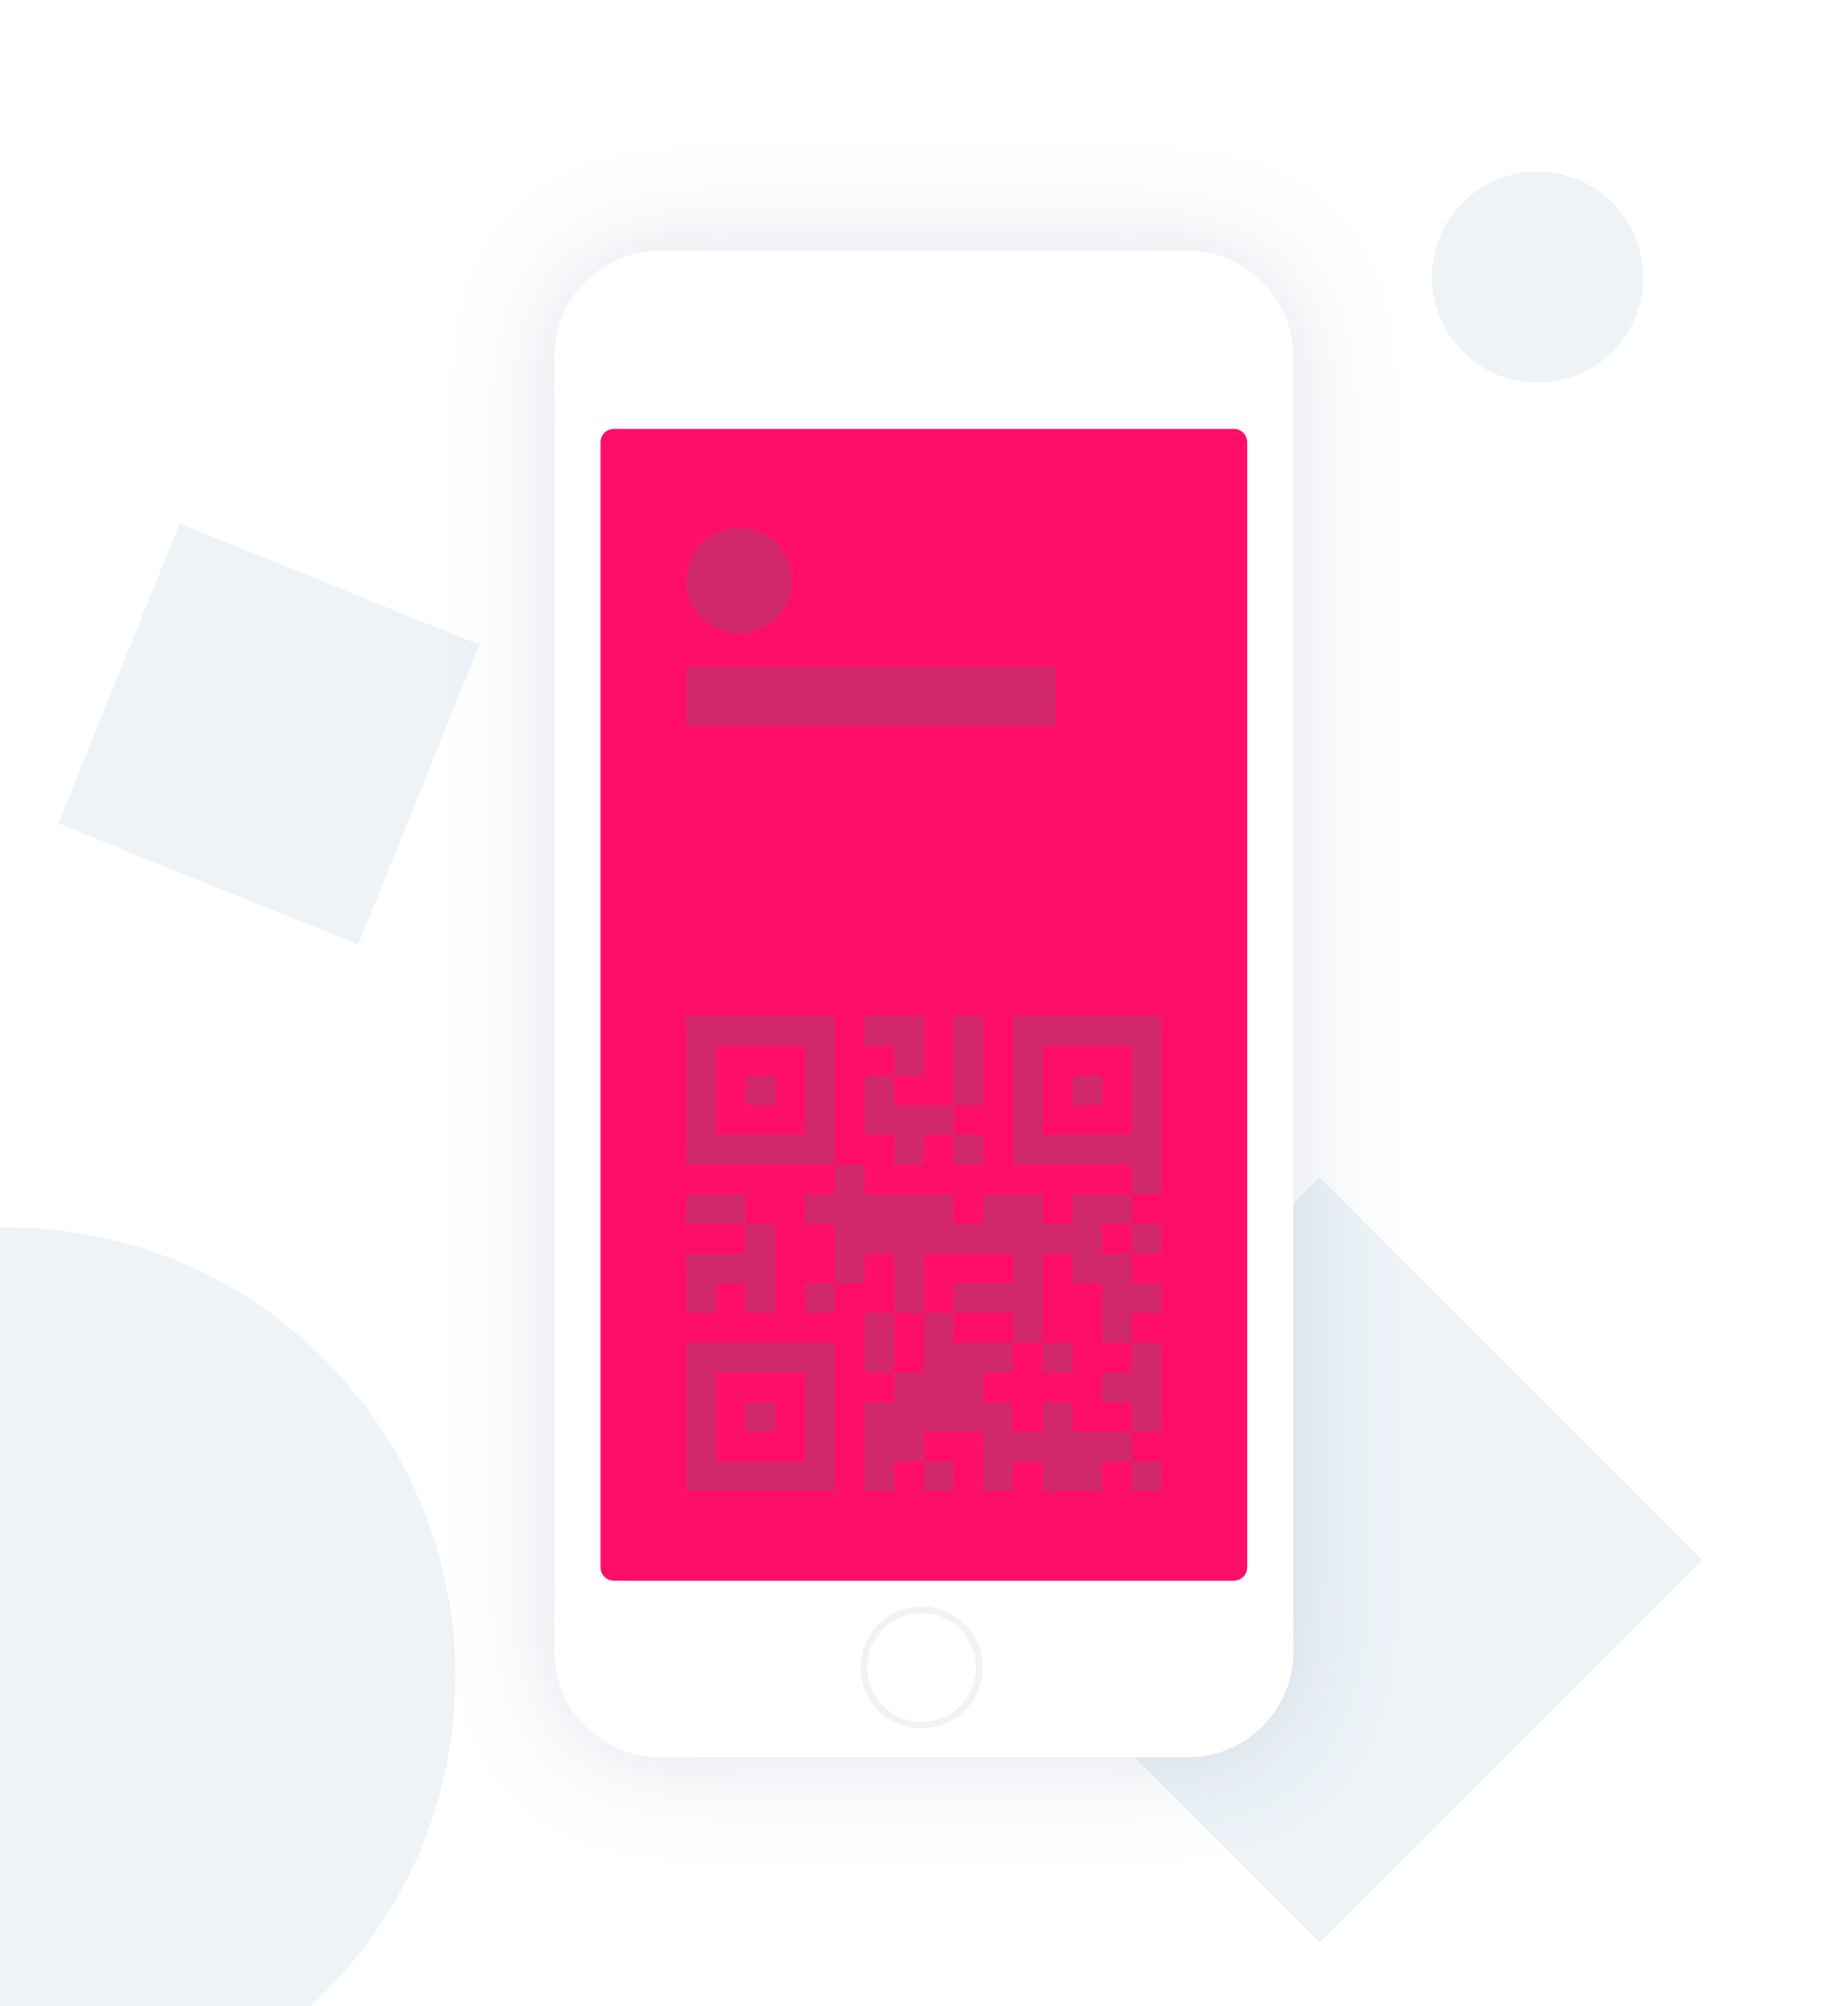
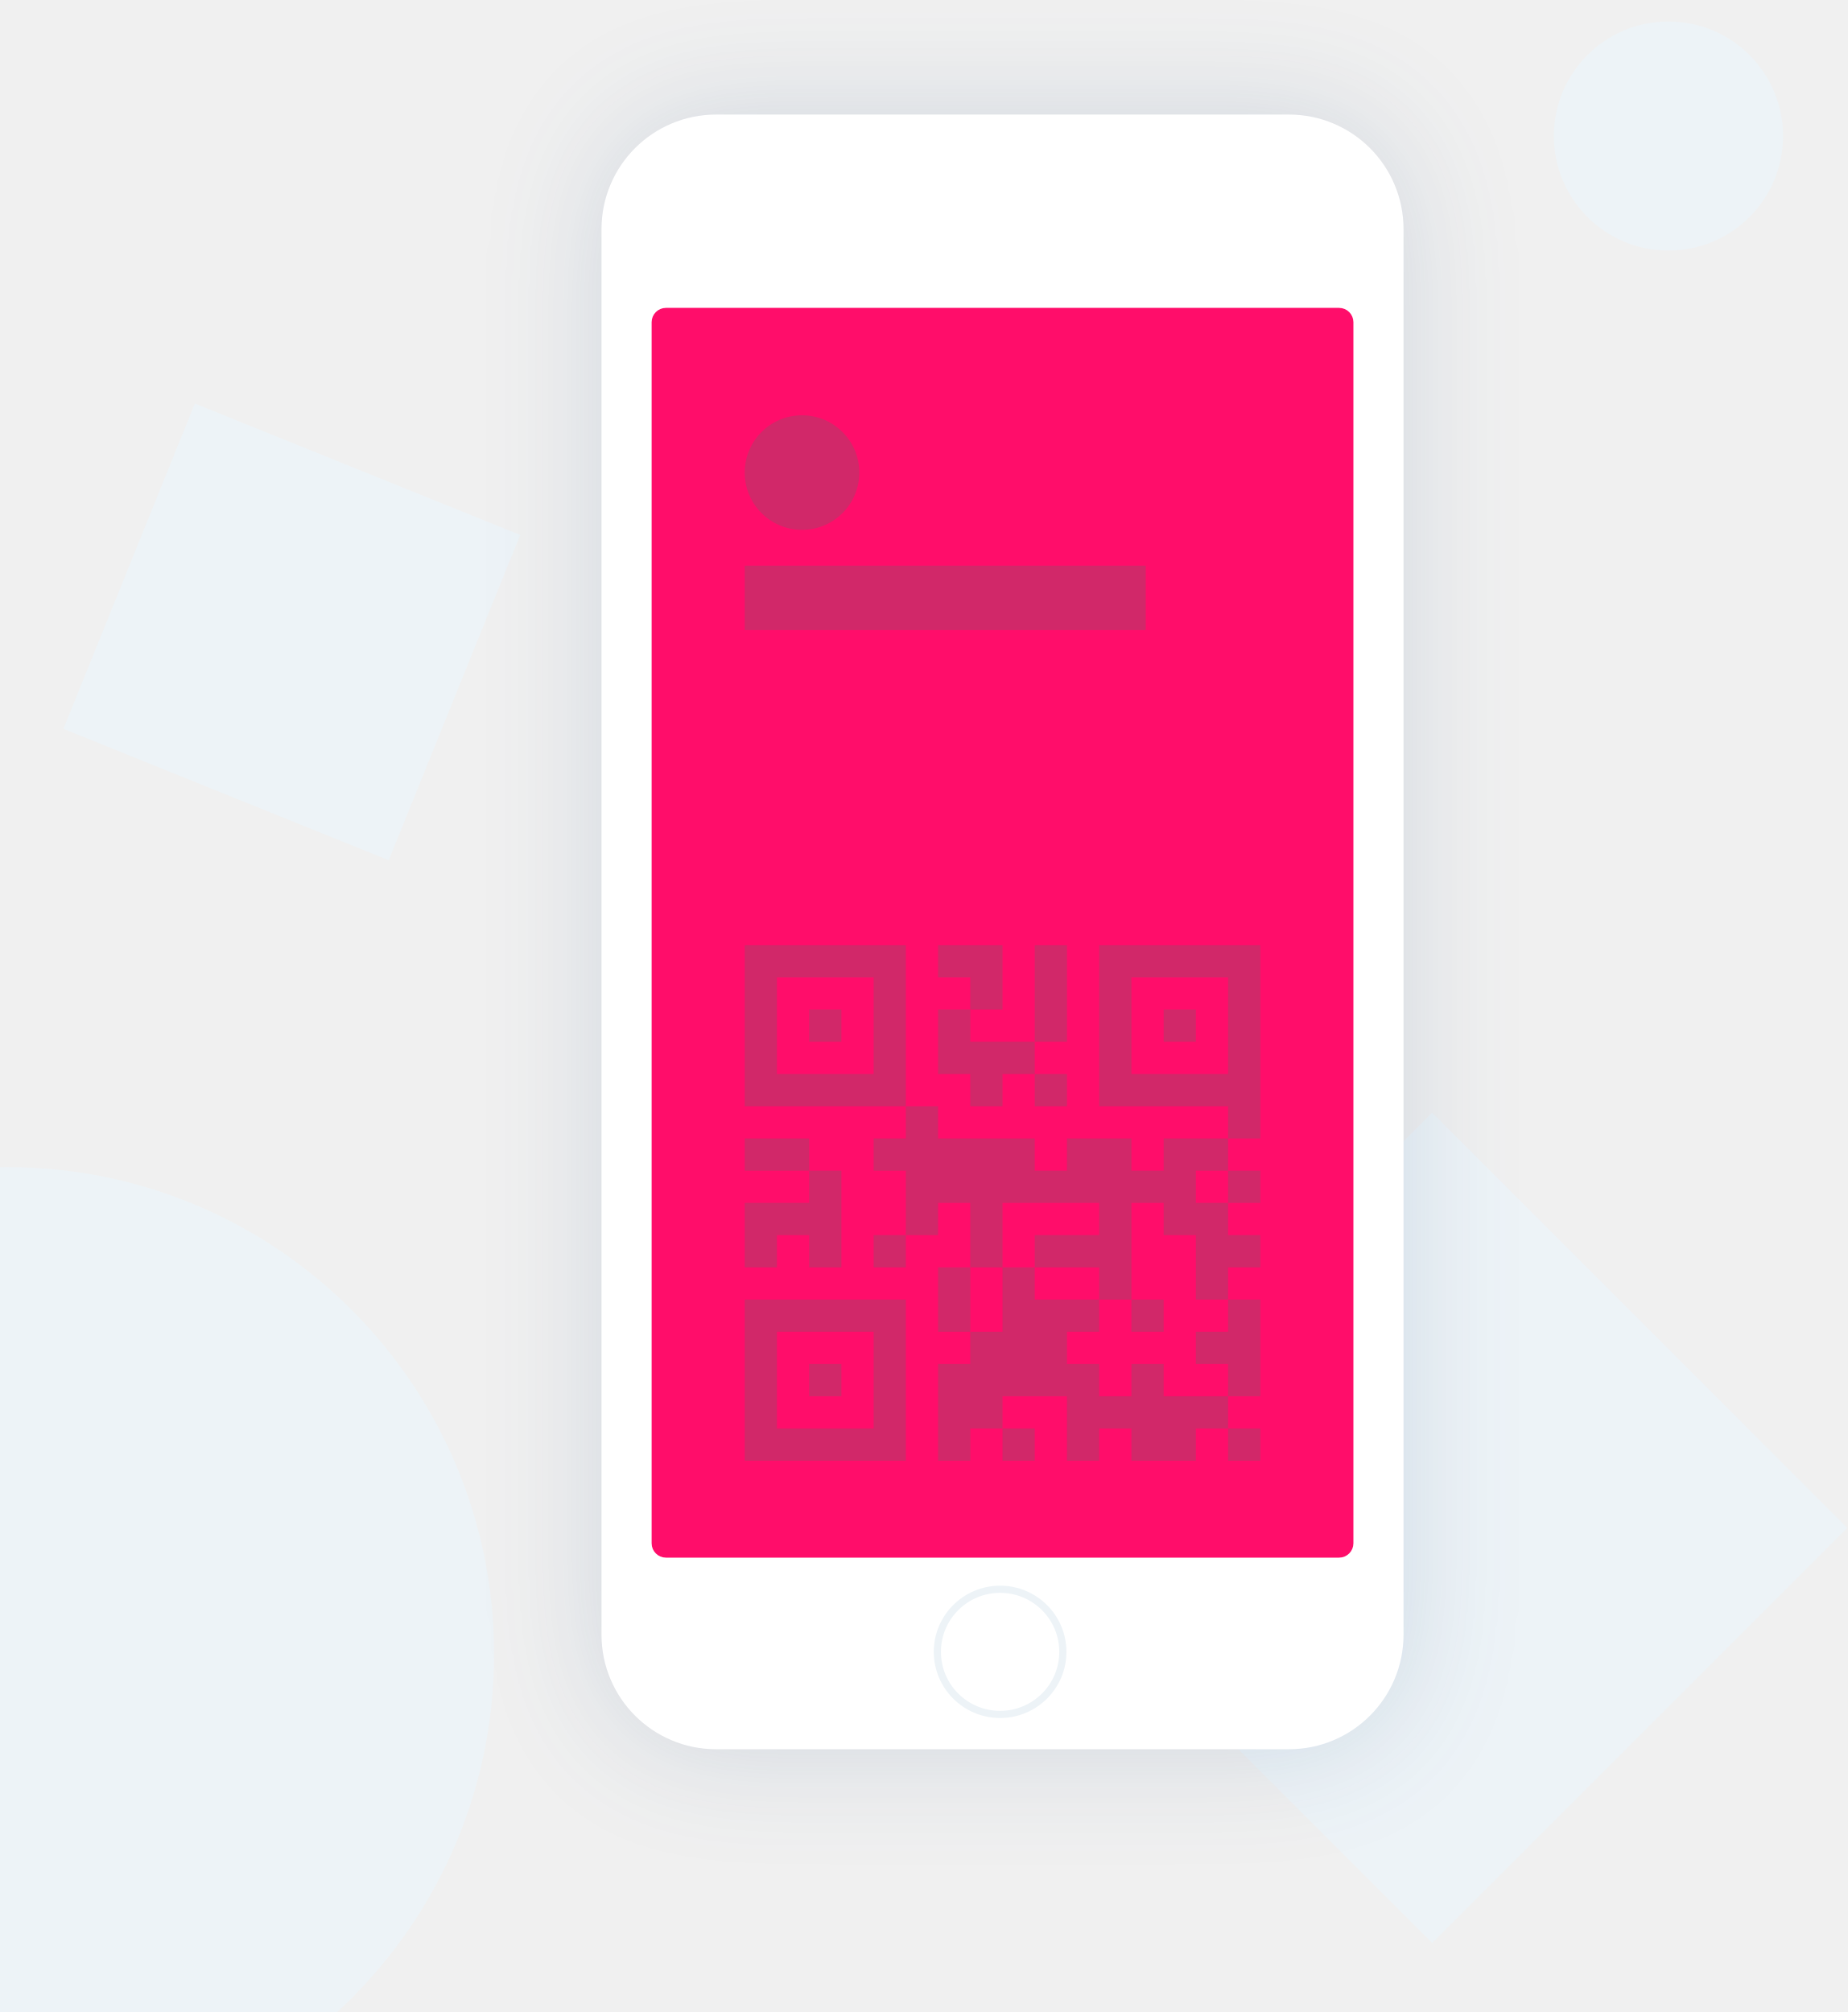
- <svg xmlns="http://www.w3.org/2000/svg" xmlns:xlink="http://www.w3.org/1999/xlink" width="280px" height="304px" viewBox="0 0 280 304" version="1.1">
+ <svg xmlns="http://www.w3.org/2000/svg" xmlns:xlink="http://www.w3.org/1999/xlink" width="258px" height="281px" viewBox="0 0 258 281" version="1.1">
  <defs>
    <rect id="path-1" x="0" y="0" width="112" height="228.302" rx="16" />
    <filter x="-21.4%" y="-10.5%" width="142.9%" height="121.0%" filterUnits="objectBoundingBox" id="filter-2">
      <feOffset dx="0" dy="0" in="SourceAlpha" result="shadowOffsetOuter1" />
      <feGaussianBlur stdDeviation="8" in="shadowOffsetOuter1" result="shadowBlurOuter1" />
      <feColorMatrix values="0 0 0 0 0.106   0 0 0 0 0.267   0 0 0 0 0.475  0 0 0 0.15 0" type="matrix" in="shadowBlurOuter1" />
    </filter>
  </defs>
-   <g id="Artboard" stroke="none" stroke-width="1" fill="none" fill-rule="evenodd">
-     <rect fill="#FFFFFF" x="0" y="0" width="280" height="304" />
-     <g id="Group-23" transform="translate(129, 165) rotate(-90) translate(-129, -165) translate(-10, 36)" fill="#EDF3F7">
-       <circle id="Oval" cx="262" cy="233" r="16" />
-       <path d="M2.06057393e-13,47.09 L2.06057393e-13,0 L117.99,0 C117.995,0.333 117.997,0.666 117.997,1 C117.997,38.555 87.553,69 49.997,69 C30.226,69 12.425,60.562 1.72306613e-13,47.09 Z" id="Oval-3" />
-       <rect id="Rectangle" transform="translate(67.61022, 200) rotate(45) translate(-67.61022, -200) " x="26.61" y="159" width="82" height="82" />
-       <rect id="Rectangle-Copy" transform="translate(192.7487, 40.74874) rotate(22) translate(-192.7487, -40.74874) " x="168.249" y="16.249" width="49" height="49" />
-     </g>
-     <g id="Group-7" transform="translate(84, 38)">
-       <g id="Group-3">
-         <g id="Rectangle-10">
-           <use fill="black" fill-opacity="1" filter="url(#filter-2)" xlink:href="#path-1" />
-           <use fill="#FFFFFF" fill-rule="evenodd" xlink:href="#path-1" />
+   <g id="Landing-Page" stroke="none" stroke-width="1" fill="none" fill-rule="evenodd">
+     <g id="00.0-Landing" transform="translate(-179, -1878)">
+       <g id="step-01" transform="translate(179, 1881)">
+         <g id="Group-23" transform="translate(129, 139) rotate(-90) translate(-129, -139) translate(-10, 10)" fill="#EDF3F7">
+           <circle id="Oval" cx="262" cy="233" r="16" />
+           <path d="M2.06057393e-13,47.09 L2.06057393e-13,0 L117.99,0 C117.995,0.333 117.997,0.666 117.997,1 C117.997,38.555 87.553,69 49.997,69 C30.226,69 12.425,60.562 1.72306613e-13,47.09 Z" id="Oval-3" />
+           <rect id="Rectangle" transform="translate(67.61022, 200) rotate(45) translate(-67.61022, -200) " x="26.61" y="159" width="82" height="82" />
+           <rect id="Rectangle-Copy" transform="translate(192.7487, 40.74874) rotate(22) translate(-192.7487, -40.74874) " x="168.249" y="16.249" width="49" height="49" />
        </g>
-         <path d="M9,27.5 C8.172,27.5 7.5,28.172 7.5,29 L7.5,199.543 C7.5,200.371 8.172,201.043 9,201.043 L103,201.043 C103.828,201.043 104.5,200.371 104.5,199.543 L104.5,29 C104.5,28.172 103.828,27.5 103,27.5 L9,27.5 Z" id="Rectangle-12" stroke="#FF0D6A" fill="#FF0D6A" />
-         <circle id="Oval" fill="#D12869" cx="28" cy="50" r="8" />
-         <rect id="Rectangle" fill="#D12869" x="20" y="63" width="56" height="9" />
-         <g id="iconmonstr-qr-code-2" transform="translate(20, 116)" fill="#D12869" fill-rule="nonzero">
-           <path d="M31.5,18 L27,18 L27,9 L31.5,9 L31.5,13.5 L40.5,13.5 L40.5,18 L36,18 L36,22.5 L31.5,22.5 L31.5,18 Z M40.5,72 L40.5,67.5 L36,67.5 L36,72 L40.5,72 Z M36,4.5 L36,0 L27,0 L27,4.5 L31.5,4.5 L31.5,9 L36,9 L36,4.5 Z M72,0 L72,27 L67.5,27 L67.5,22.5 L49.5,22.5 L49.5,0 L72,0 Z M67.5,18 L67.5,4.5 L54,4.5 L54,18 L67.5,18 Z M4.5,27 L0,27 L0,31.5 L9,31.5 L9,27 L4.5,27 Z M4.5,40.5 L9,40.5 L9,45 L13.5,45 L13.5,31.5 L9,31.5 L9,36 L0,36 L0,45 L4.5,45 L4.5,40.5 Z M27,45 L27,54 L31.5,54 L31.5,45 L27,45 Z M45,0 L40.5,0 L40.5,13.5 L45,13.5 L45,0 Z M45,22.5 L45,18 L40.5,18 L40.5,22.5 L45,22.5 Z M58.5,13.5 L63,13.5 L63,9 L58.5,9 L58.5,13.5 Z M13.5,9 L9,9 L9,13.5 L13.5,13.5 L13.5,9 Z M22.5,0 L22.5,22.5 L0,22.5 L0,0 L22.5,0 Z M18,4.5 L4.5,4.5 L4.5,18 L18,18 L18,4.5 Z M58.5,27 L58.5,31.5 L54,31.5 L54,27 L45,27 L45,31.5 L40.5,31.5 L40.5,27 L27,27 L27,22.5 L22.5,22.5 L22.5,27 L18,27 L18,31.5 L22.5,31.5 L22.5,40.5 L27,40.5 L27,36 L31.5,36 L31.5,45 L36,45 L36,36 L49.5,36 L49.5,40.5 L40.5,40.5 L40.5,45 L49.5,45 L49.5,49.5 L54,49.5 L54,36 L58.5,36 L58.5,40.5 L63,40.5 L63,49.5 L67.5,49.5 L67.5,45 L72,45 L72,40.5 L67.5,40.5 L67.5,36 L63,36 L63,31.5 L67.5,31.5 L67.5,27 L58.5,27 Z M9,63 L13.5,63 L13.5,58.5 L9,58.5 L9,63 Z M0,49.5 L22.5,49.5 L22.5,72 L0,72 L0,49.5 Z M4.5,67.5 L18,67.5 L18,54 L4.5,54 L4.5,67.5 Z M58.5,54 L58.5,49.5 L54,49.5 L54,54 L58.5,54 Z M58.5,58.5 L54,58.5 L54,63 L49.5,63 L49.5,58.5 L45,58.5 L45,54 L49.5,54 L49.5,49.5 L40.5,49.5 L40.5,45 L36,45 L36,54 L31.5,54 L31.5,58.5 L27,58.5 L27,72 L31.5,72 L31.5,67.5 L36,67.5 L36,63 L45,63 L45,72 L49.5,72 L49.5,67.5 L54,67.5 L54,72 L63,72 L63,67.5 L67.5,67.5 L67.5,63 L58.5,63 L58.5,58.5 Z M18,45 L22.5,45 L22.5,40.5 L18,40.5 L18,45 Z M63,54 L63,58.5 L67.5,58.5 L67.5,63 L72,63 L72,49.5 L67.5,49.5 L67.5,54 L63,54 Z M72,72 L72,67.5 L67.5,67.5 L67.5,72 L72,72 Z M72,36 L72,31.5 L67.5,31.5 L67.5,36 L72,36 Z" id="Shape" />
+         <g id="Group-7" transform="translate(84, 13)">
+           <g id="Group-3">
+             <g id="Rectangle-10">
+               <use fill="black" fill-opacity="1" filter="url(#filter-2)" xlink:href="#path-1" />
+               <use fill="#FFFFFF" fill-rule="evenodd" xlink:href="#path-1" />
+             </g>
+             <path d="M9,27.5 C8.172,27.5 7.5,28.172 7.5,29 L7.5,199.543 C7.5,200.371 8.172,201.043 9,201.043 L103,201.043 C103.828,201.043 104.5,200.371 104.5,199.543 L104.5,29 C104.5,28.172 103.828,27.5 103,27.5 L9,27.5 Z" id="Rectangle-12" stroke="#FF0D6A" fill="#FF0D6A" />
+             <circle id="Oval" fill="#D12869" cx="28" cy="50" r="8" />
+             <rect id="Rectangle" fill="#D12869" x="20" y="63" width="56" height="9" />
+             <g id="iconmonstr-qr-code-2" transform="translate(20, 116)" fill="#D12869" fill-rule="nonzero">
+               <path d="M31.5,18 L27,18 L27,9 L31.5,9 L31.5,13.5 L40.5,13.5 L40.5,18 L36,18 L36,22.5 L31.5,22.5 L31.5,18 Z M40.5,72 L40.5,67.5 L36,67.5 L36,72 L40.5,72 Z M36,4.5 L36,0 L27,0 L27,4.5 L31.5,4.5 L31.5,9 L36,9 L36,4.5 Z M72,0 L72,27 L67.5,27 L67.5,22.5 L49.5,22.5 L49.5,0 L72,0 Z M67.5,18 L67.5,4.5 L54,4.5 L54,18 L67.5,18 Z M4.5,27 L0,27 L0,31.5 L9,31.5 L9,27 L4.5,27 Z M4.5,40.5 L9,40.5 L9,45 L13.5,45 L13.5,31.5 L9,31.5 L9,36 L0,36 L0,45 L4.5,45 L4.5,40.5 Z M27,45 L27,54 L31.5,54 L31.5,45 L27,45 Z M45,0 L40.5,0 L40.5,13.5 L45,13.5 L45,0 Z M45,22.5 L45,18 L40.5,18 L40.5,22.5 L45,22.5 Z M58.5,13.5 L63,13.5 L63,9 L58.5,9 L58.5,13.5 Z M13.5,9 L9,9 L9,13.5 L13.5,13.5 L13.5,9 Z M22.5,0 L22.5,22.5 L0,22.5 L0,0 L22.5,0 Z M18,4.5 L4.5,4.5 L4.5,18 L18,18 L18,4.5 Z M58.5,27 L58.5,31.5 L54,31.5 L54,27 L45,27 L45,31.5 L40.5,31.5 L40.5,27 L27,27 L27,22.5 L22.5,22.5 L22.5,27 L18,27 L18,31.5 L22.5,31.5 L22.5,40.5 L27,40.5 L27,36 L31.5,36 L31.5,45 L36,45 L36,36 L49.5,36 L49.5,40.5 L40.5,40.5 L40.5,45 L49.5,45 L49.5,49.5 L54,49.5 L54,36 L58.5,36 L58.5,40.5 L63,40.5 L63,49.5 L67.5,49.5 L67.5,45 L72,45 L72,40.5 L67.5,40.5 L67.5,36 L63,36 L63,31.5 L67.5,31.5 L67.5,27 L58.5,27 Z M9,63 L13.5,63 L13.5,58.5 L9,58.5 L9,63 Z M0,49.5 L22.5,49.5 L22.5,72 L0,72 L0,49.5 Z M4.5,67.5 L18,67.5 L18,54 L4.5,54 L4.5,67.5 Z M58.5,54 L58.5,49.5 L54,49.5 L54,54 L58.5,54 Z M58.5,58.5 L54,58.5 L54,63 L49.5,63 L49.5,58.5 L45,58.5 L45,54 L49.5,54 L49.5,49.5 L40.5,49.5 L40.5,45 L36,45 L36,54 L31.5,54 L31.5,58.5 L27,58.5 L27,72 L31.5,72 L31.5,67.5 L36,67.5 L36,63 L45,63 L45,72 L49.5,72 L49.5,67.5 L54,67.5 L54,72 L63,72 L63,67.5 L67.5,67.5 L67.5,63 L58.5,63 L58.5,58.5 Z M18,45 L22.5,45 L22.5,40.5 L18,40.5 L18,45 Z M63,54 L63,58.5 L67.5,58.5 L67.5,63 L72,63 L72,49.5 L67.5,49.5 L67.5,54 L63,54 Z M72,72 L72,67.5 L67.5,67.5 L67.5,72 L72,72 Z M72,36 L72,31.5 L67.5,31.5 L67.5,36 L72,36 Z" id="Shape" />
+             </g>
+             <ellipse id="Oval-4" stroke="#EDF3F7" cx="55.663" cy="214.7" rx="8.763" ry="8.74" />
+           </g>
        </g>
-         <ellipse id="Oval-4" stroke="#EDF3F7" cx="55.663" cy="214.7" rx="8.763" ry="8.74" />
      </g>
    </g>
  </g>
</svg>
